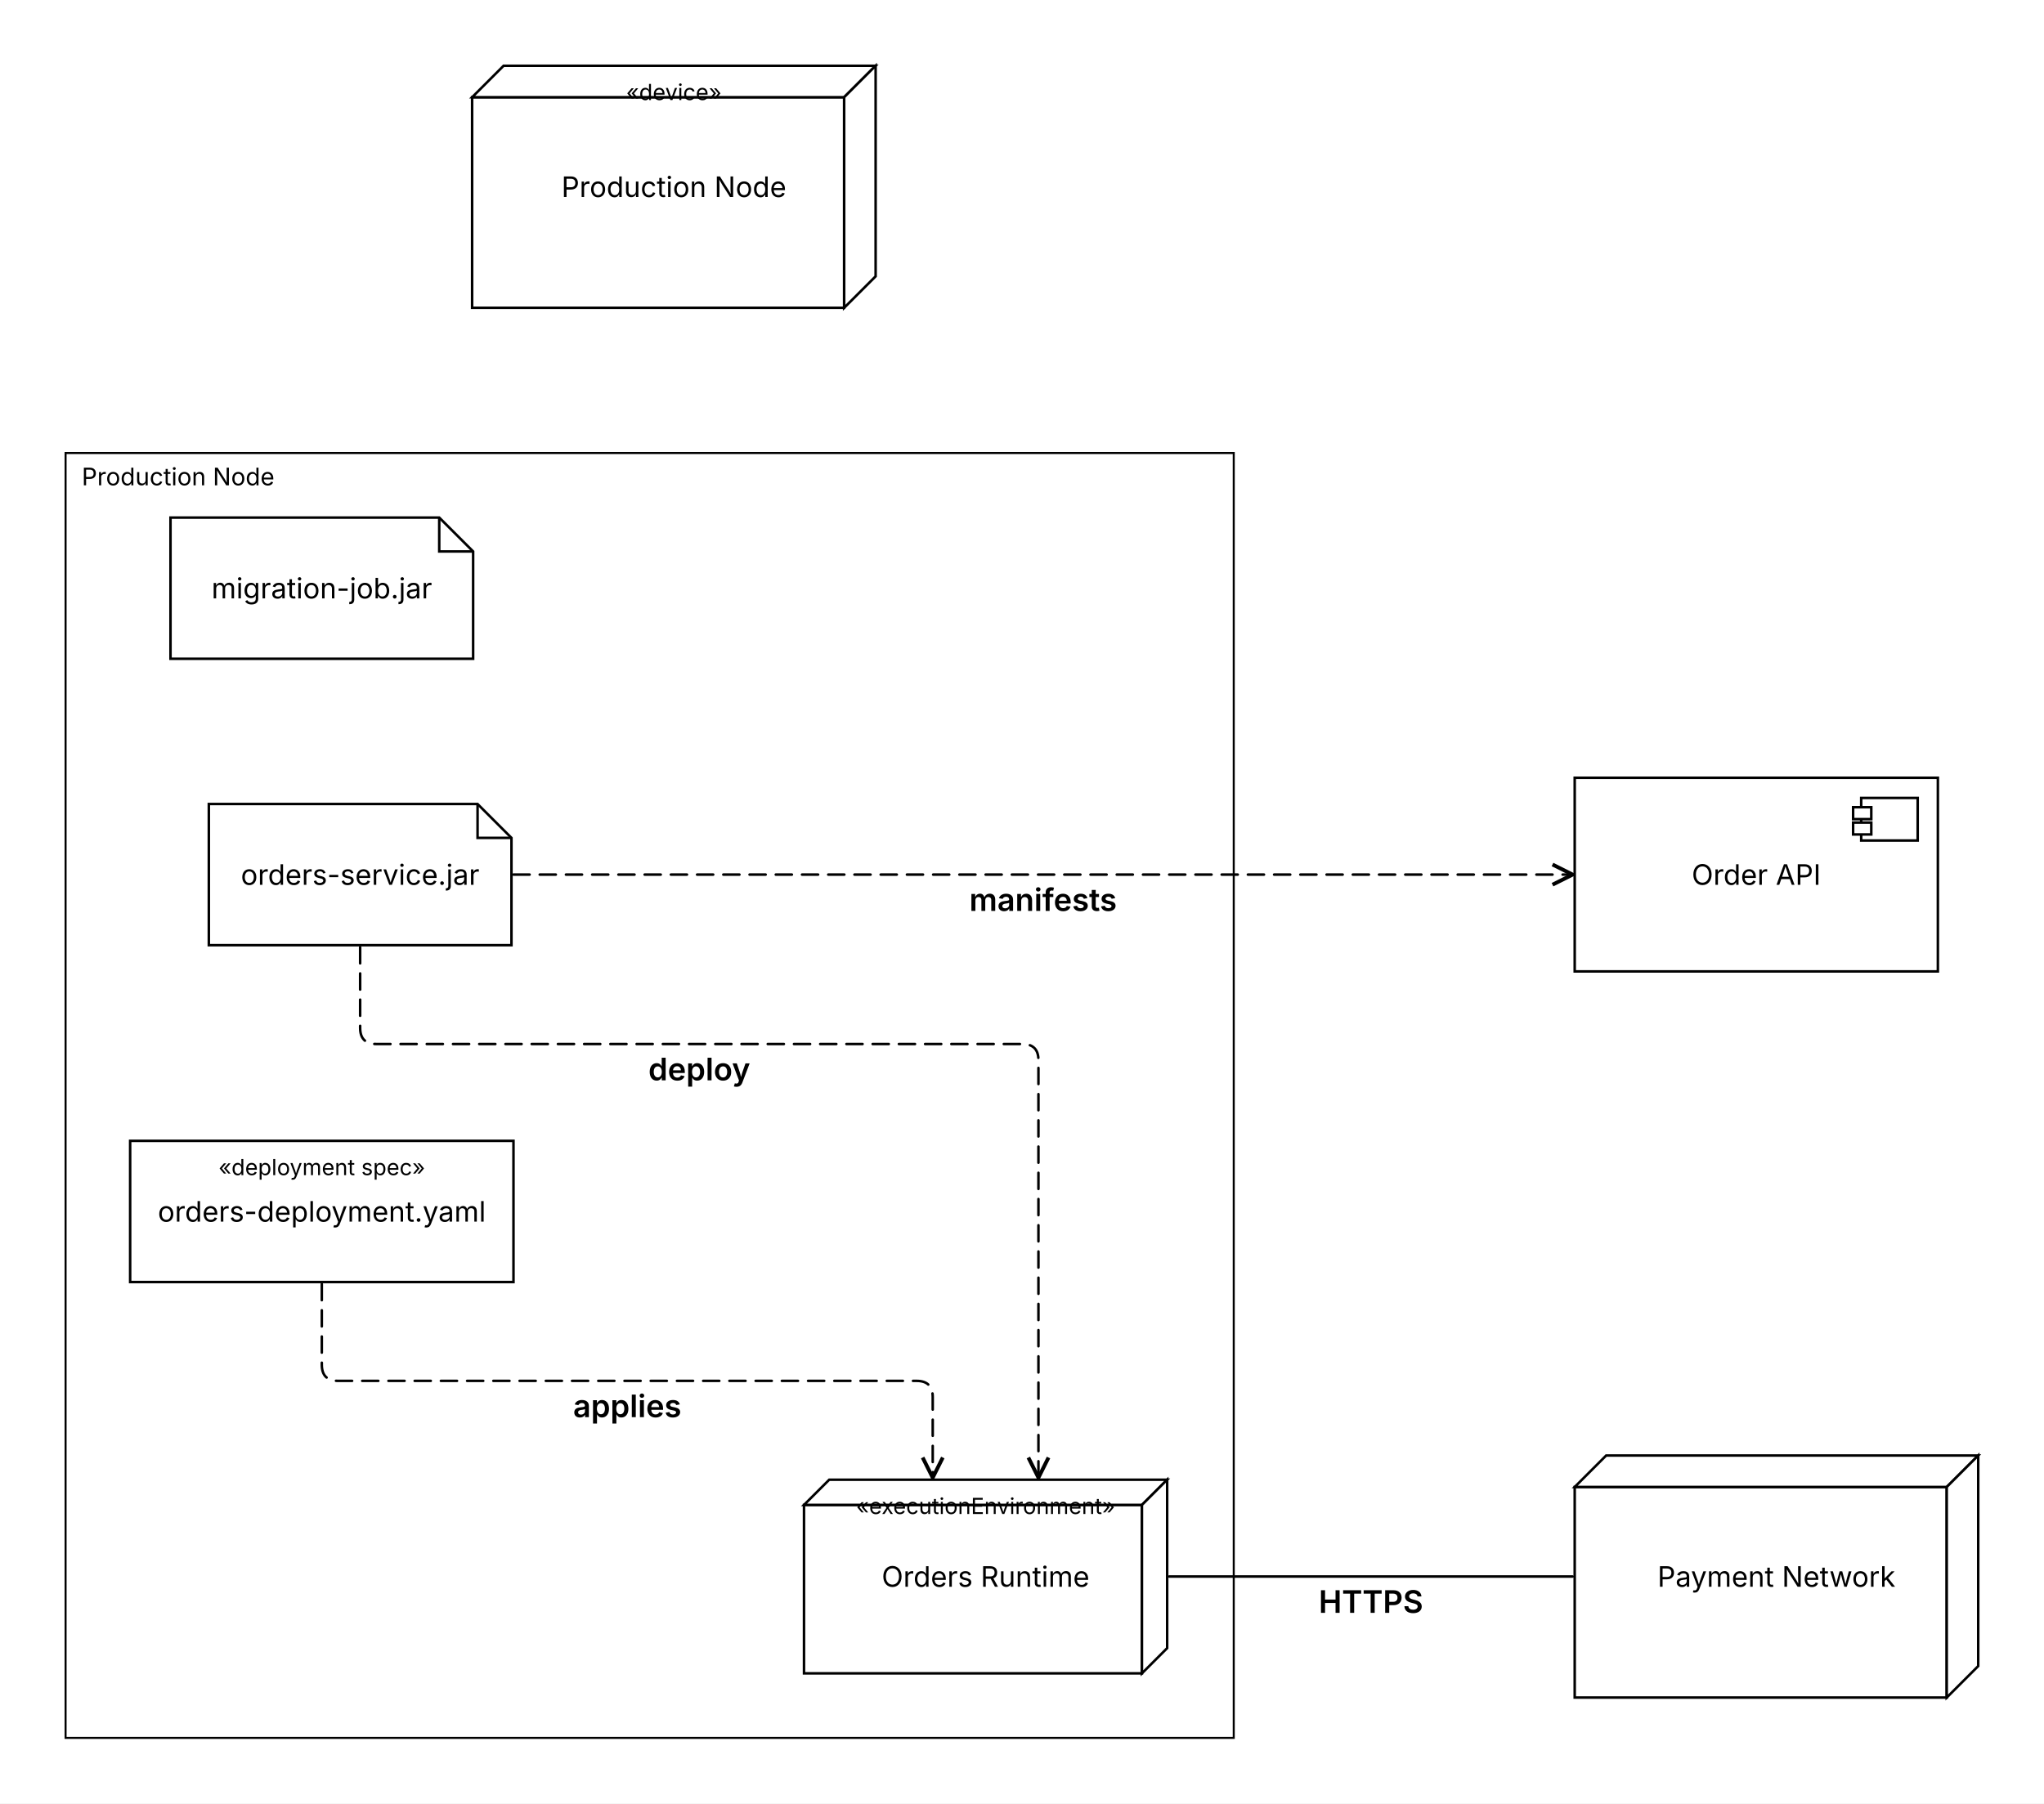
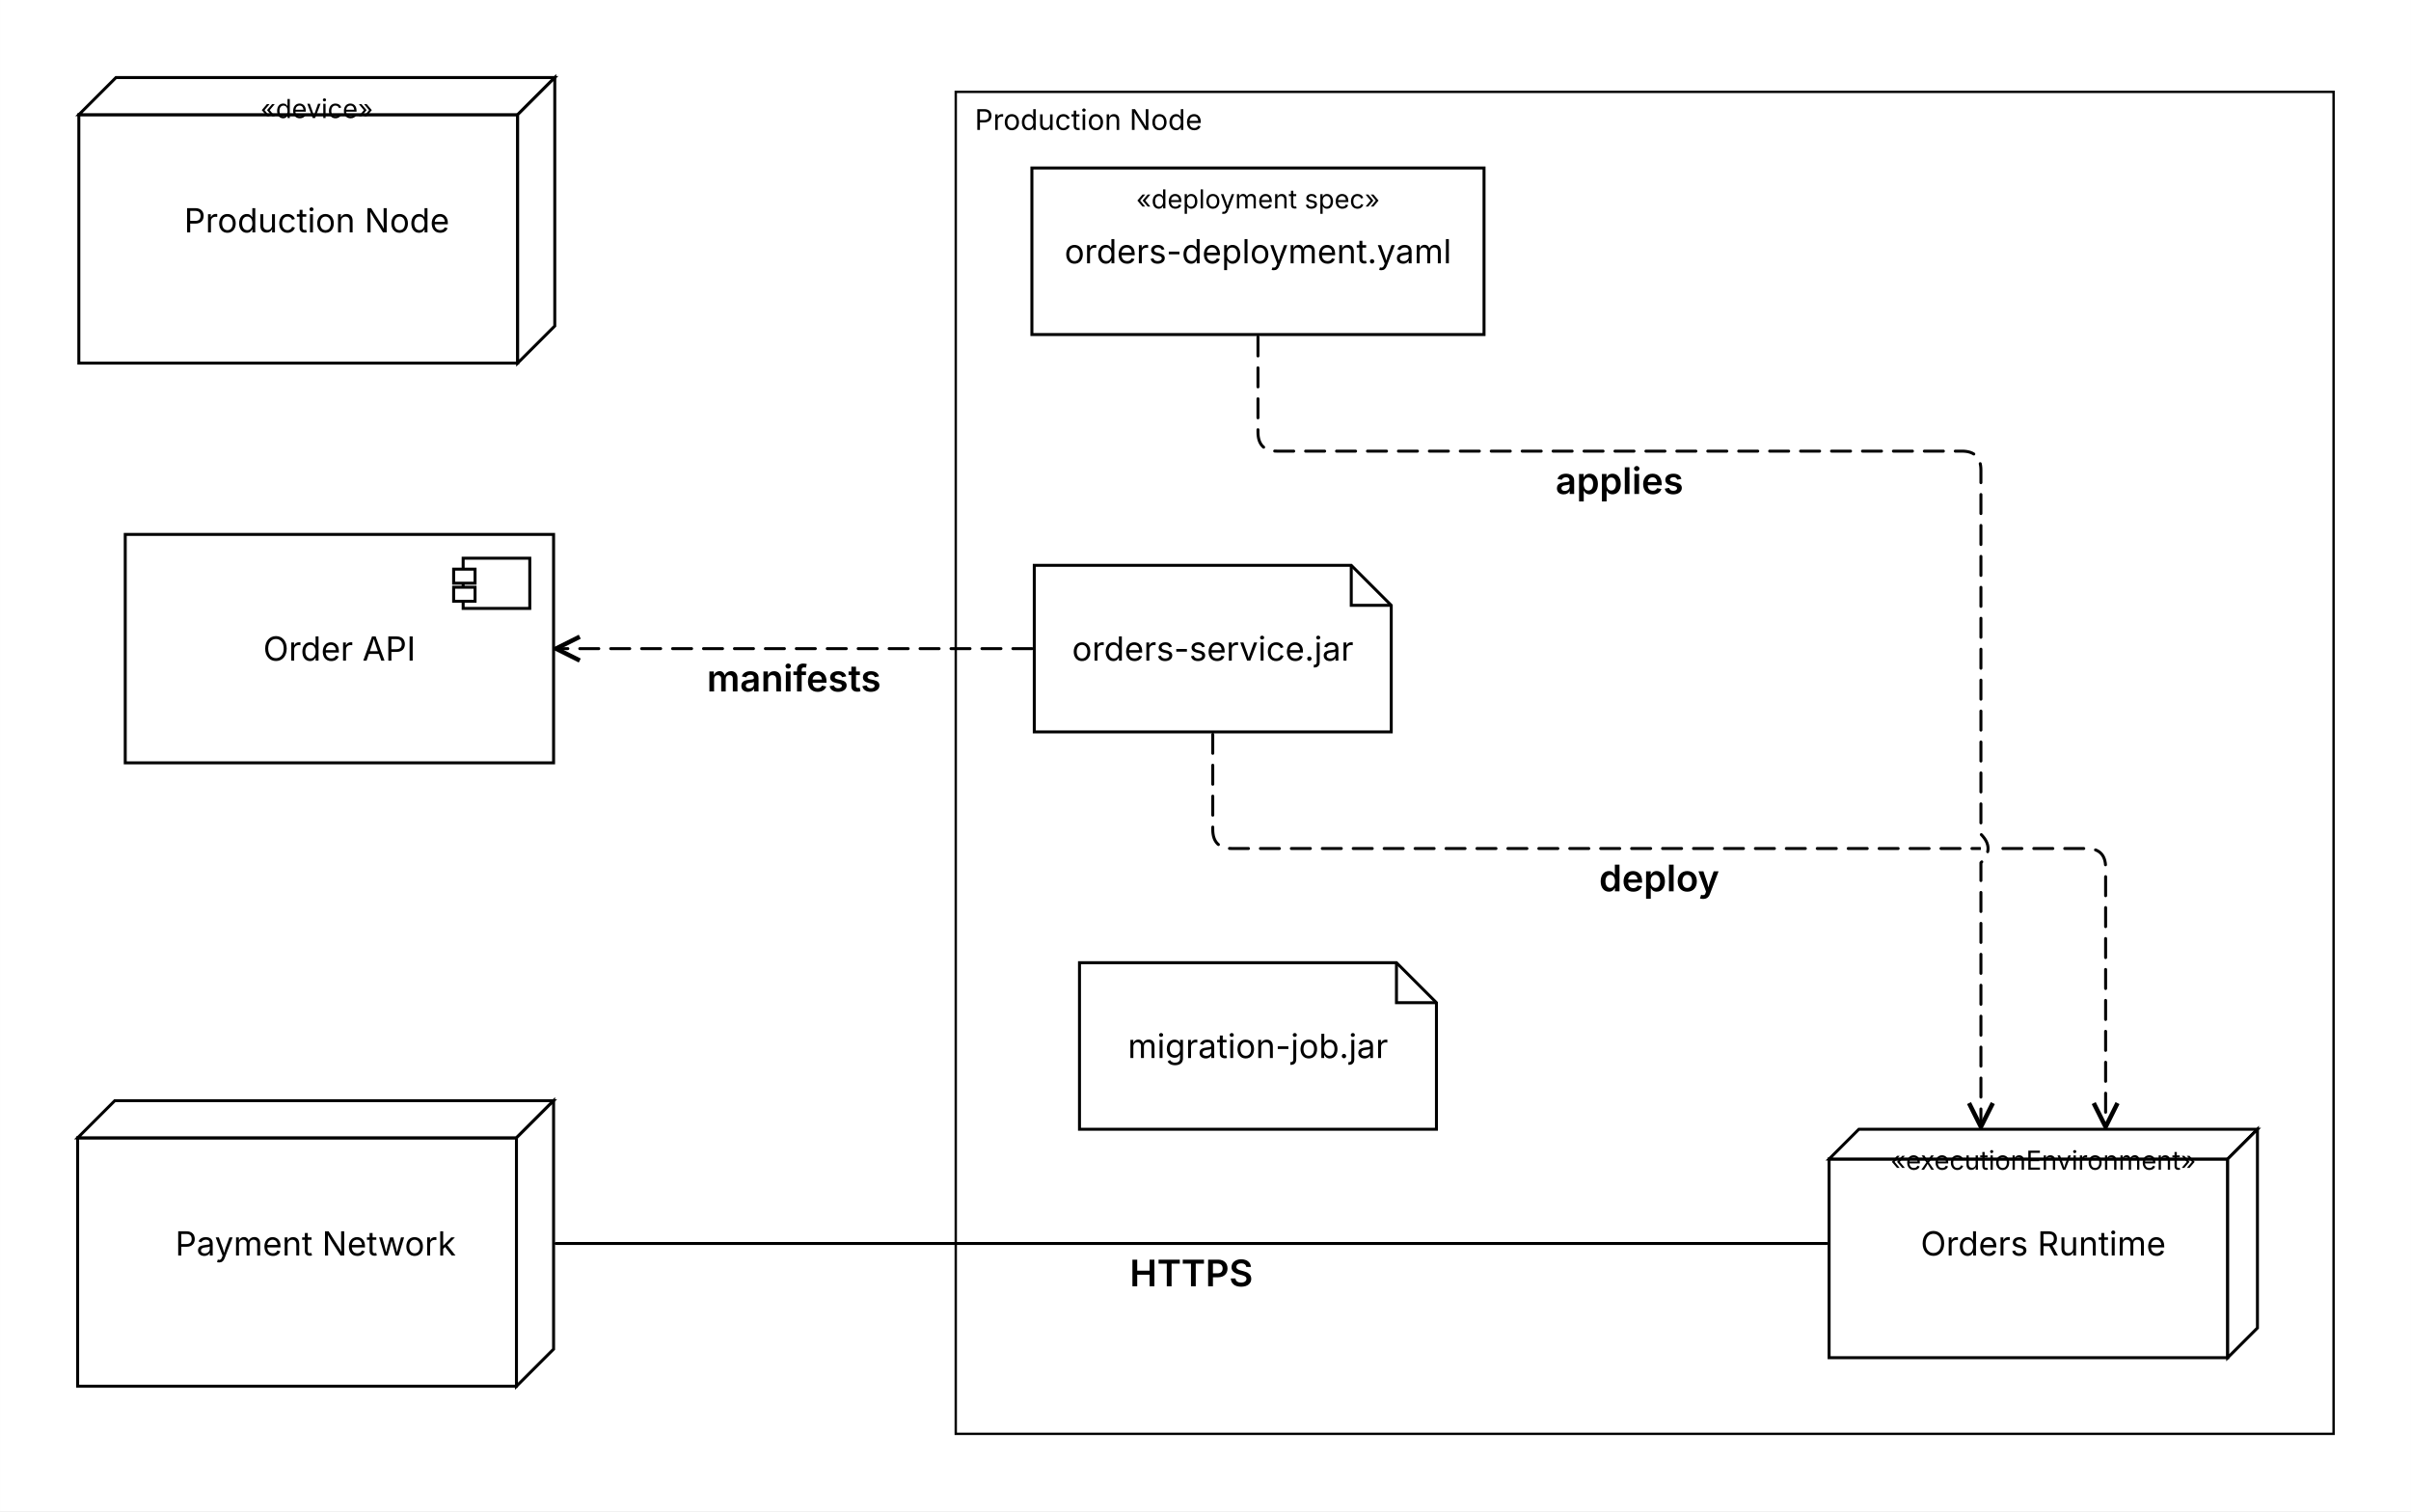
- <svg xmlns="http://www.w3.org/2000/svg" role="img" width="1013" height="894" viewBox="-20.5 -20.6 1013.1 894.1">
-   <rect x="-20.5" y="-20.6" width="1013.1" height="894.1" fill="#ffffff" />
+ <svg xmlns="http://www.w3.org/2000/svg" role="img" width="1013" height="635" viewBox="-20.6 -20.6 1013.1 635.1">
+   <rect x="-20.6" y="-20.6" width="1013.1" height="635.1" fill="#ffffff" />
  <g font-family="Inter, Arial, sans-serif" font-size="14">
    <g data-dediren-group-id="prod-node-boundary" data-dediren-group-type="Device" data-dediren-group-source-id="device-prod-node">
-       <rect x="12.0" y="204.0" width="579.0" height="637.0" rx="0" fill="#ffffff" stroke="#000000" stroke-width="1" />
-       <text x="20.0" y="220.0" fill="#000000" font-size="12">Production Node</text>
+       <rect x="381.0" y="18.0" width="579.0" height="564.0" rx="0" fill="#ffffff" stroke="#000000" stroke-width="1" />
+       <text x="389.0" y="34.0" fill="#000000" font-size="12">Production Node</text>
    </g>
    <g data-dediren-edge-id="deploy-orders-service">
      <marker id="marker-end-deploy-orders-service" data-dediren-edge-marker-end="open_arrow" markerWidth="10" markerHeight="10" refX="9" refY="5" orient="auto">
        <path d="M 1 1 L 9 5 L 1 9" fill="none" stroke="#000000" stroke-width="1.5" />
      </marker>
-       <path d="M 158.0 449.0 L 158.0 489.0 Q 158.0 497.0 166.0 497.0 L 486.2 497.0 Q 494.2 497.0 494.2 505.0 L 494.2 712.0" fill="none" stroke="#000000" stroke-width="1.25" stroke-linecap="round" stroke-linejoin="round" stroke-dasharray="8 5" marker-end="url(#marker-end-deploy-orders-service)" />
-       <text x="326.1" y="515.0" text-anchor="middle" fill="none" font-size="15.4" font-weight="600" stroke="#ffffff" stroke-width="2">deploy</text>
-       <text x="326.1" y="515.0" text-anchor="middle" fill="#000000" font-size="15.4" font-weight="600">deploy</text>
+       <path d="M 489.0 288.0 L 489.0 328.0 Q 489.0 336.0 497.0 336.0 L 856.2 336.0 Q 864.2 336.0 864.2 344.0 L 864.2 453.0" fill="none" stroke="#000000" stroke-width="1.25" stroke-linecap="round" stroke-linejoin="round" stroke-dasharray="8 5" marker-end="url(#marker-end-deploy-orders-service)" />
+       <text x="676.6" y="354.0" text-anchor="middle" fill="none" font-size="15.4" font-weight="600" stroke="#ffffff" stroke-width="2">deploy</text>
+       <text x="676.6" y="354.0" text-anchor="middle" fill="#000000" font-size="15.4" font-weight="600">deploy</text>
    </g>
    <g data-dediren-edge-id="deploy-orders-spec">
      <marker id="marker-end-deploy-orders-spec" data-dediren-edge-marker-end="open_arrow" markerWidth="10" markerHeight="10" refX="9" refY="5" orient="auto">
        <path d="M 1 1 L 9 5 L 1 9" fill="none" stroke="#000000" stroke-width="1.5" />
      </marker>
-       <path d="M 139.0 616.0 L 139.0 656.0 Q 139.0 664.0 147.0 664.0 L 433.8 664.0 Q 441.8 664.0 441.8 672.0 L 441.8 712.0" fill="none" stroke="#000000" stroke-width="1.25" stroke-linecap="round" stroke-linejoin="round" stroke-dasharray="8 5" marker-end="url(#marker-end-deploy-orders-spec)" />
-       <text x="290.4" y="682.0" text-anchor="middle" fill="none" font-size="15.4" font-weight="600" stroke="#ffffff" stroke-width="2">applies</text>
-       <text x="290.4" y="682.0" text-anchor="middle" fill="#000000" font-size="15.4" font-weight="600">applies</text>
+       <g data-dediren-line-jump-masks="deploy-orders-spec">
+         <path d="M 811.8 330.0 Q 817.8 336.0 811.8 342.0" fill="none" stroke="#ffffff" stroke-width="6" />
+       </g>
+       <path d="M 508.0 121.0 L 508.0 161.0 Q 508.0 169.0 516.0 169.0 L 803.8 169.0 Q 811.8 169.0 811.8 177.0 L 811.8 330.0 Q 817.8 336.0 811.8 342.0 L 811.8 453.0" fill="none" stroke="#000000" stroke-width="1.25" stroke-linecap="round" stroke-linejoin="round" stroke-dasharray="8 5" marker-end="url(#marker-end-deploy-orders-spec)" />
+       <text x="659.9" y="187.0" text-anchor="middle" fill="none" font-size="15.4" font-weight="600" stroke="#ffffff" stroke-width="2">applies</text>
+       <text x="659.9" y="187.0" text-anchor="middle" fill="#000000" font-size="15.4" font-weight="600">applies</text>
    </g>
    <g data-dediren-edge-id="artifact-manifests-order-api">
      <marker id="marker-end-artifact-manifests-order-api" data-dediren-edge-marker-end="open_arrow" markerWidth="10" markerHeight="10" refX="9" refY="5" orient="auto">
        <path d="M 1 1 L 9 5 L 1 9" fill="none" stroke="#000000" stroke-width="1.5" />
      </marker>
-       <path d="M 234.0 413.0 L 759.0 413.0" fill="none" stroke="#000000" stroke-width="1.25" stroke-linecap="round" stroke-linejoin="round" stroke-dasharray="8 5" marker-end="url(#marker-end-artifact-manifests-order-api)" />
-       <text x="496.5" y="431.0" text-anchor="middle" fill="none" font-size="15.4" font-weight="600" stroke="#ffffff" stroke-width="2">manifests</text>
-       <text x="496.5" y="431.0" text-anchor="middle" fill="#000000" font-size="15.4" font-weight="600">manifests</text>
+       <path d="M 413.0 252.0 L 213.0 252.0" fill="none" stroke="#000000" stroke-width="1.25" stroke-linecap="round" stroke-linejoin="round" stroke-dasharray="8 5" marker-end="url(#marker-end-artifact-manifests-order-api)" />
+       <text x="313.0" y="270.0" text-anchor="middle" fill="none" font-size="15.4" font-weight="600" stroke="#ffffff" stroke-width="2">manifests</text>
+       <text x="313.0" y="270.0" text-anchor="middle" fill="#000000" font-size="15.4" font-weight="600">manifests</text>
    </g>
    <g data-dediren-edge-id="orders-runtime-payment-path">
-       <path d="M 559.0 761.0 L 759.0 761.0" fill="none" stroke="#000000" stroke-width="1.25" stroke-linecap="round" stroke-linejoin="round" />
-       <text x="659.0" y="779.0" text-anchor="middle" fill="none" font-size="15.4" font-weight="600" stroke="#ffffff" stroke-width="2">HTTPS</text>
-       <text x="659.0" y="779.0" text-anchor="middle" fill="#000000" font-size="15.4" font-weight="600">HTTPS</text>
+       <path d="M 747.0 502.0 L 213.0 502.0" fill="none" stroke="#000000" stroke-width="1.25" stroke-linecap="round" stroke-linejoin="round" />
+       <text x="480.0" y="520.0" text-anchor="middle" fill="none" font-size="15.4" font-weight="600" stroke="#ffffff" stroke-width="2">HTTPS</text>
+       <text x="480.0" y="520.0" text-anchor="middle" fill="#000000" font-size="15.4" font-weight="600">HTTPS</text>
    </g>
    <g data-dediren-node-id="device-prod-node">
      <g data-dediren-node-shape="uml_device">
-         <rect x="213.5" y="27.6" width="184.4" height="104.4" rx="0" fill="#ffffff" stroke="#000000" stroke-width="1.25" />
-         <path data-dediren-deployment-target-part="top" d="M 213.5 27.6 L 229.1 12.0 L 413.5 12.0 L 397.9 27.6 Z" fill="#ffffff" stroke="#000000" stroke-width="1.25" />
-         <path data-dediren-deployment-target-part="side" d="M 397.9 27.6 L 413.5 12.0 L 413.5 116.4 L 397.9 132.0 Z" fill="#ffffff" stroke="#000000" stroke-width="1.25" />
+         <rect x="12.5" y="27.6" width="184.4" height="104.4" rx="0" fill="#ffffff" stroke="#000000" stroke-width="1.25" />
+         <path data-dediren-deployment-target-part="top" d="M 12.5 27.6 L 28.1 12.0 L 212.5 12.0 L 196.9 27.6 Z" fill="#ffffff" stroke="#000000" stroke-width="1.25" />
+         <path data-dediren-deployment-target-part="side" d="M 196.9 27.6 L 212.5 12.0 L 212.5 116.4 L 196.9 132.0 Z" fill="#ffffff" stroke="#000000" stroke-width="1.25" />
      </g>
      <g data-dediren-node-decorator="uml_device">
-         <text x="313.5" y="29.0" text-anchor="middle" fill="#000000" font-size="11">«device»</text>
+         <text x="112.5" y="29.0" text-anchor="middle" fill="#000000" font-size="11">«device»</text>
      </g>
-       <text x="313.5" y="72.0" text-anchor="middle" dominant-baseline="middle" fill="#000000" font-size="14.0" textLength="104.2" lengthAdjust="spacing">Production Node</text>
+       <text x="112.5" y="72.0" text-anchor="middle" dominant-baseline="middle" fill="#000000" font-size="14.0" textLength="104.2" lengthAdjust="spacing">Production Node</text>
    </g>
    <g data-dediren-node-id="ee-orders-runtime">
      <g data-dediren-node-shape="uml_execution_environment">
-         <rect x="378.0" y="725.5" width="167.5" height="83.5" rx="0" fill="#ffffff" stroke="#000000" stroke-width="1.25" />
-         <path data-dediren-deployment-target-part="top" d="M 378.0 725.5 L 390.5 713.0 L 558.0 713.0 L 545.5 725.5 Z" fill="#ffffff" stroke="#000000" stroke-width="1.25" />
-         <path data-dediren-deployment-target-part="side" d="M 545.5 725.5 L 558.0 713.0 L 558.0 796.5 L 545.5 809.0 Z" fill="#ffffff" stroke="#000000" stroke-width="1.25" />
+         <rect x="748.0" y="466.5" width="167.5" height="83.5" rx="0" fill="#ffffff" stroke="#000000" stroke-width="1.25" />
+         <path data-dediren-deployment-target-part="top" d="M 748.0 466.5 L 760.5 454.0 L 928.0 454.0 L 915.5 466.5 Z" fill="#ffffff" stroke="#000000" stroke-width="1.25" />
+         <path data-dediren-deployment-target-part="side" d="M 915.5 466.5 L 928.0 454.0 L 928.0 537.5 L 915.5 550.0 Z" fill="#ffffff" stroke="#000000" stroke-width="1.25" />
      </g>
      <g data-dediren-node-decorator="uml_execution_environment">
-         <text x="468.0" y="730.0" text-anchor="middle" fill="#000000" font-size="11">«executionEnvironment»</text>
+         <text x="838.0" y="471.0" text-anchor="middle" fill="#000000" font-size="11">«executionEnvironment»</text>
      </g>
-       <text x="468.0" y="761.0" text-anchor="middle" dominant-baseline="middle" fill="#000000" font-size="14.0" textLength="98.7" lengthAdjust="spacing">Orders Runtime</text>
+       <text x="838.0" y="502.0" text-anchor="middle" dominant-baseline="middle" fill="#000000" font-size="14.0" textLength="98.7" lengthAdjust="spacing">Orders Runtime</text>
    </g>
    <g data-dediren-node-id="node-payment-network">
      <g data-dediren-node-shape="uml_node">
-         <rect x="760.0" y="716.6" width="184.4" height="104.4" rx="0" fill="#ffffff" stroke="#000000" stroke-width="1.25" />
-         <path data-dediren-deployment-target-part="top" d="M 760.0 716.6 L 775.6 701.0 L 960.0 701.0 L 944.4 716.6 Z" fill="#ffffff" stroke="#000000" stroke-width="1.25" />
-         <path data-dediren-deployment-target-part="side" d="M 944.4 716.6 L 960.0 701.0 L 960.0 805.4 L 944.4 821.0 Z" fill="#ffffff" stroke="#000000" stroke-width="1.25" />
+         <rect x="12.0" y="457.6" width="184.4" height="104.4" rx="0" fill="#ffffff" stroke="#000000" stroke-width="1.25" />
+         <path data-dediren-deployment-target-part="top" d="M 12.0 457.6 L 27.6 442.0 L 212.0 442.0 L 196.4 457.6 Z" fill="#ffffff" stroke="#000000" stroke-width="1.25" />
+         <path data-dediren-deployment-target-part="side" d="M 196.4 457.6 L 212.0 442.0 L 212.0 546.4 L 196.4 562.0 Z" fill="#ffffff" stroke="#000000" stroke-width="1.25" />
      </g>
      <g data-dediren-node-decorator="uml_node" />
-       <text x="860.0" y="761.0" text-anchor="middle" dominant-baseline="middle" fill="#000000" font-size="14.0" textLength="110.4" lengthAdjust="spacing">Payment Network</text>
+       <text x="112.0" y="502.0" text-anchor="middle" dominant-baseline="middle" fill="#000000" font-size="14.0" textLength="110.4" lengthAdjust="spacing">Payment Network</text>
    </g>
    <g data-dediren-node-id="artifact-orders-service">
      <g data-dediren-node-shape="uml_artifact">
-         <path data-dediren-artifact-part="body" d="M 83.0 378.0 H 216.2 L 233.0 394.8 V 448.0 H 83.0 Z" fill="#ffffff" stroke="#000000" stroke-width="1.25" />
-         <path data-dediren-artifact-part="fold" d="M 216.2 378.0 V 394.8 H 233.0" fill="none" stroke="#000000" stroke-width="1.25" />
+         <path data-dediren-artifact-part="body" d="M 414.0 217.0 H 547.2 L 564.0 233.8 V 287.0 H 414.0 Z" fill="#ffffff" stroke="#000000" stroke-width="1.25" />
+         <path data-dediren-artifact-part="fold" d="M 547.2 217.0 V 233.8 H 564.0" fill="none" stroke="#000000" stroke-width="1.25" />
      </g>
      <g data-dediren-node-decorator="uml_artifact" />
-       <text x="158.0" y="413.0" text-anchor="middle" dominant-baseline="middle" fill="#000000" font-size="14.0" textLength="108.1" lengthAdjust="spacing">orders-service.jar</text>
+       <text x="489.0" y="252.0" text-anchor="middle" dominant-baseline="middle" fill="#000000" font-size="14.0" textLength="108.1" lengthAdjust="spacing">orders-service.jar</text>
    </g>
    <g data-dediren-node-id="artifact-migration-job">
      <g data-dediren-node-shape="uml_artifact">
-         <path data-dediren-artifact-part="body" d="M 64.0 236.0 H 197.2 L 214.0 252.8 V 306.0 H 64.0 Z" fill="#ffffff" stroke="#000000" stroke-width="1.25" />
-         <path data-dediren-artifact-part="fold" d="M 197.2 236.0 V 252.8 H 214.0" fill="none" stroke="#000000" stroke-width="1.25" />
+         <path data-dediren-artifact-part="body" d="M 433.0 384.0 H 566.2 L 583.0 400.8 V 454.0 H 433.0 Z" fill="#ffffff" stroke="#000000" stroke-width="1.25" />
+         <path data-dediren-artifact-part="fold" d="M 566.2 384.0 V 400.8 H 583.0" fill="none" stroke="#000000" stroke-width="1.25" />
      </g>
      <g data-dediren-node-decorator="uml_artifact" />
-       <text x="139.0" y="271.0" text-anchor="middle" dominant-baseline="middle" fill="#000000" font-size="14.0" textLength="100.3" lengthAdjust="spacing">migration-job.jar</text>
+       <text x="508.0" y="419.0" text-anchor="middle" dominant-baseline="middle" fill="#000000" font-size="14.0" textLength="100.3" lengthAdjust="spacing">migration-job.jar</text>
    </g>
    <g data-dediren-node-id="deployment-spec-orders">
-       <rect data-dediren-node-shape="uml_deployment_specification" x="44.0" y="545.0" width="190.0" height="70.0" rx="0" fill="#ffffff" stroke="#000000" stroke-width="1.25" />
+       <rect data-dediren-node-shape="uml_deployment_specification" x="413.0" y="50.0" width="190.0" height="70.0" rx="0" fill="#ffffff" stroke="#000000" stroke-width="1.25" />
      <g data-dediren-node-decorator="uml_deployment_specification">
-         <text x="139.0" y="562.0" text-anchor="middle" fill="#000000" font-size="11">«deployment spec»</text>
+         <text x="508.0" y="67.0" text-anchor="middle" fill="#000000" font-size="11">«deployment spec»</text>
      </g>
-       <text x="139.0" y="580.0" text-anchor="middle" dominant-baseline="middle" fill="#000000" font-size="14.0" textLength="150.1" lengthAdjust="spacing">orders-deployment.yaml</text>
+       <text x="508.0" y="85.0" text-anchor="middle" dominant-baseline="middle" fill="#000000" font-size="14.0" textLength="150.1" lengthAdjust="spacing">orders-deployment.yaml</text>
    </g>
    <g data-dediren-node-id="component-order-api">
-       <rect data-dediren-node-shape="uml_component" x="760.0" y="365.0" width="180.0" height="96.0" rx="0" fill="#ffffff" stroke="#000000" stroke-width="1.25" />
+       <rect data-dediren-node-shape="uml_component" x="32.0" y="204.0" width="180.0" height="96.0" rx="0" fill="#ffffff" stroke="#000000" stroke-width="1.25" />
      <g data-dediren-node-decorator="uml_component">
-         <rect x="902.0" y="375.0" width="28.0" height="21.1" fill="#ffffff" stroke="#000000" stroke-width="1.25" />
-         <rect x="898.0" y="379.6" width="9.0" height="5.9" fill="#ffffff" stroke="#000000" stroke-width="1.25" />
-         <rect x="898.0" y="387.2" width="9.0" height="5.9" fill="#ffffff" stroke="#000000" stroke-width="1.25" />
+         <rect x="174.0" y="214.0" width="28.0" height="21.1" fill="#ffffff" stroke="#000000" stroke-width="1.25" />
+         <rect x="170.0" y="218.6" width="9.0" height="5.9" fill="#ffffff" stroke="#000000" stroke-width="1.25" />
+         <rect x="170.0" y="226.2" width="9.0" height="5.9" fill="#ffffff" stroke="#000000" stroke-width="1.25" />
      </g>
-       <text x="850.0" y="413.0" text-anchor="middle" dominant-baseline="middle" fill="#000000" font-size="14.0" textLength="62.2" lengthAdjust="spacing">Order API</text>
+       <text x="122.0" y="252.0" text-anchor="middle" dominant-baseline="middle" fill="#000000" font-size="14.0" textLength="62.2" lengthAdjust="spacing">Order API</text>
    </g>
  </g>
</svg>
